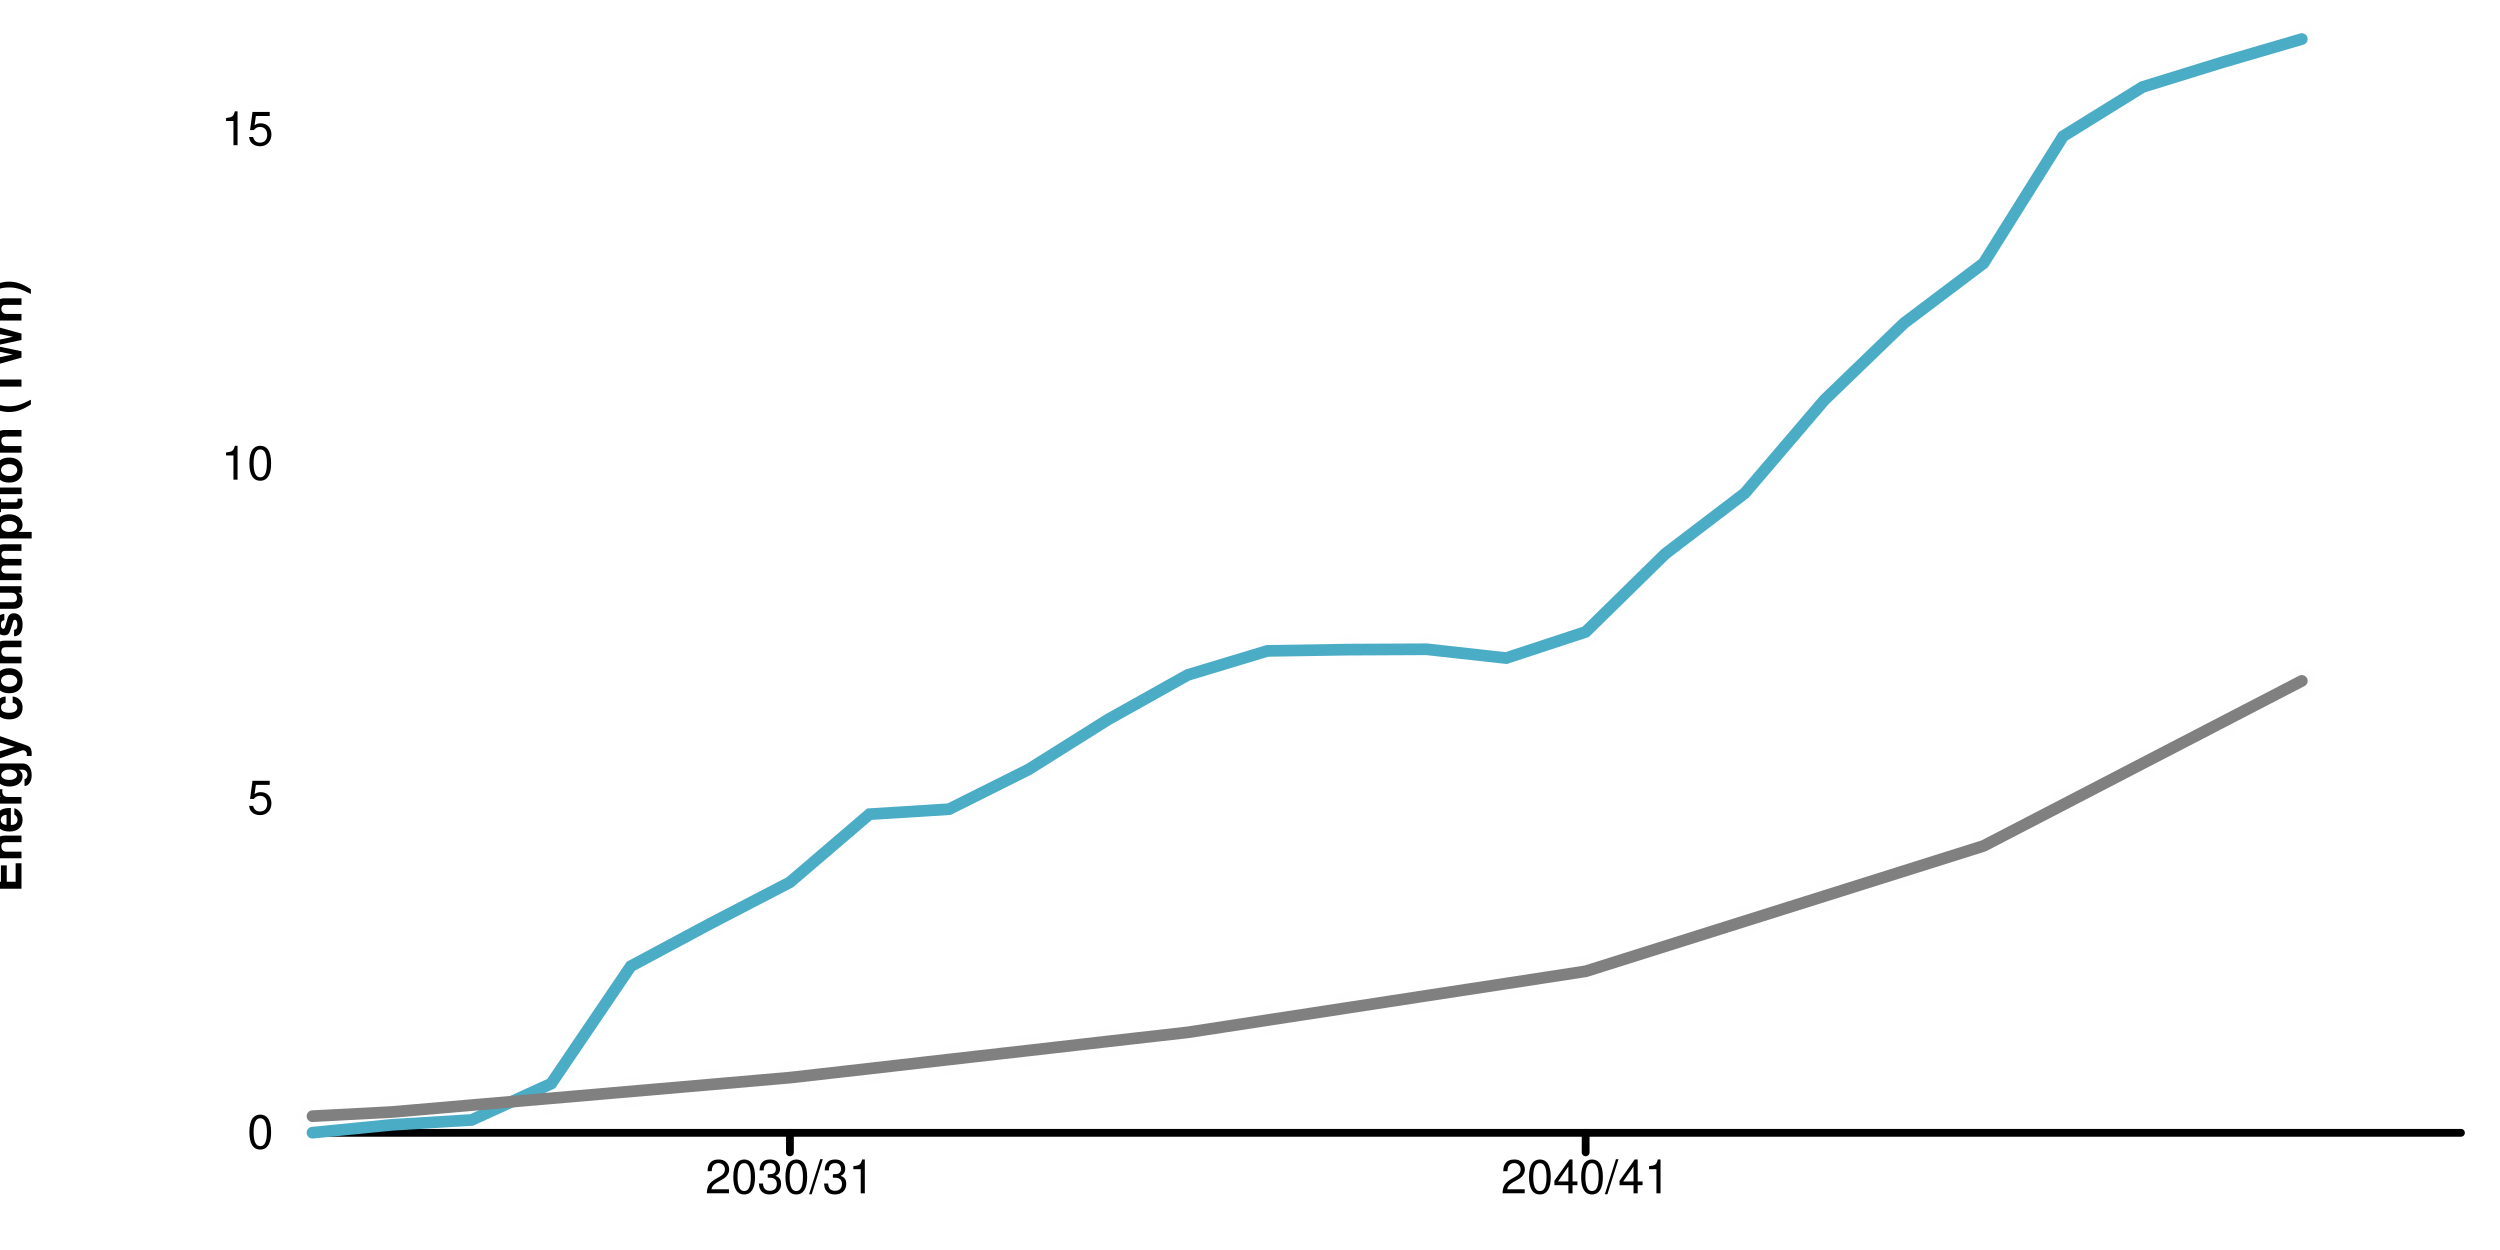
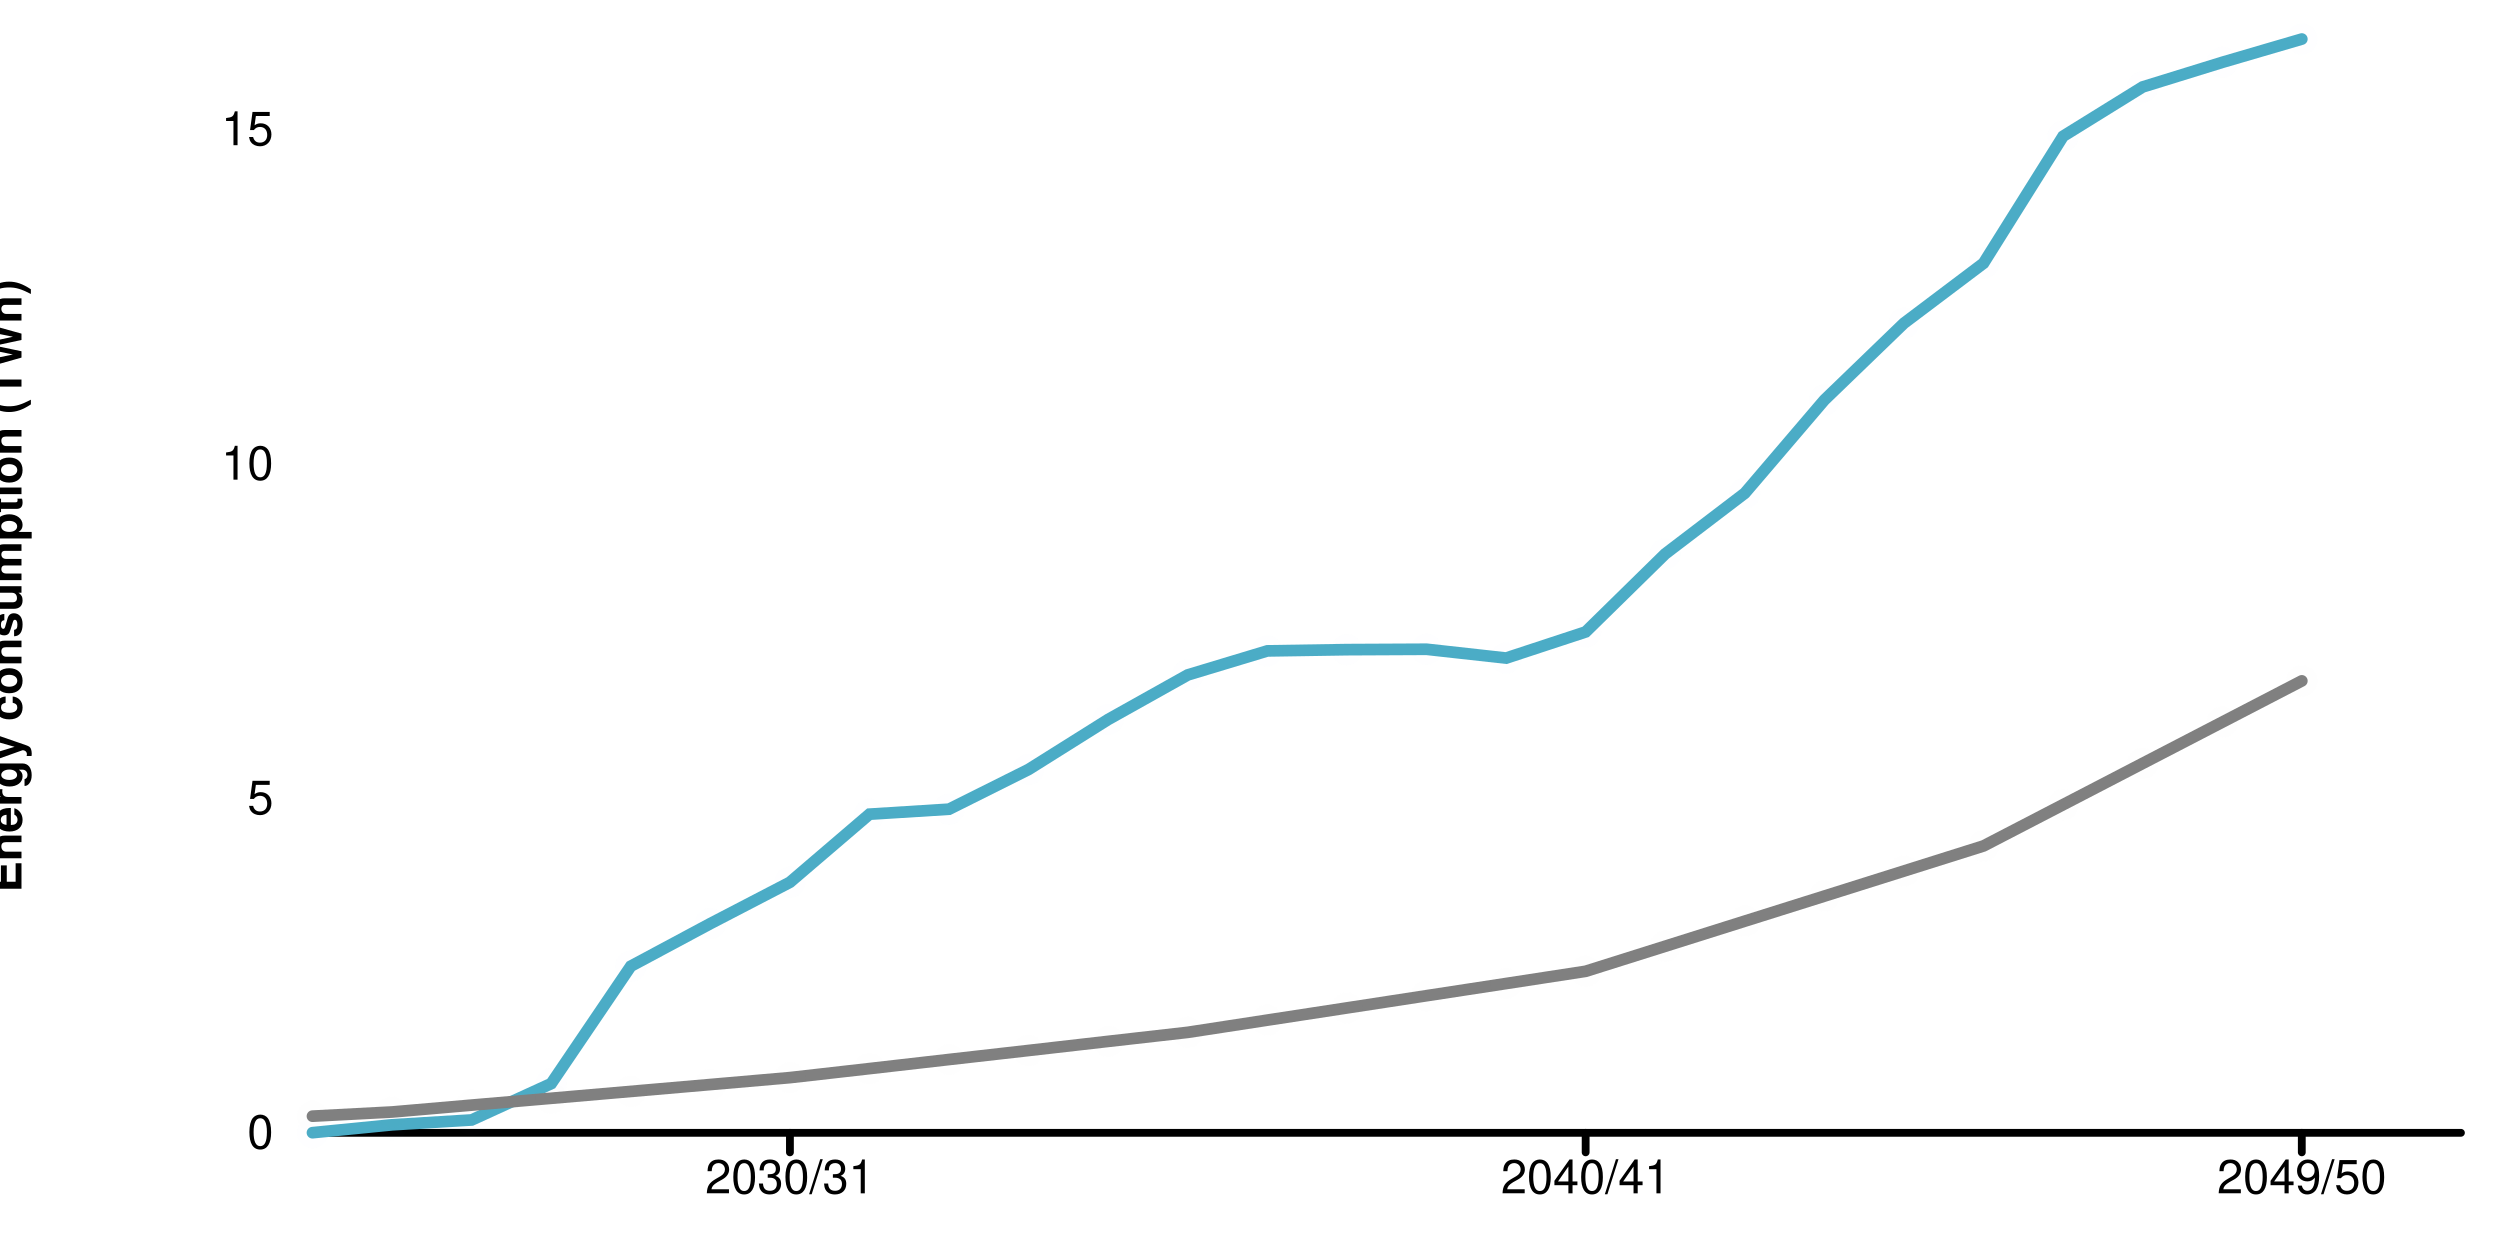
<svg xmlns="http://www.w3.org/2000/svg" width="640" height="320" viewBox="0 0 640 320" preserveAspectRatio="xMinYMin meet" overflow="visible" class="oi-chart-main" data-type="line-chart">
  <defs>
    <style>
	.series path.line { fill-opacity: 0; }
	.series path.line.dotted { stroke-dasharray: 12 20 }
	.series:hover path.line, .series.on path.line { stroke-width: 5; }
	.series .marker { opacity:0.01; }
	.series:hover .marker, .series.active .marker, .series .marker.selected { opacity:1!important; }
	.series .marker:hover, .series .marker.on { r: 6px!important; fill: black; }
	.grid { font-family: "Helvetica Neue",Helvetica,Arial,"Lucida Grande",sans-serif; }
	.grid line { stroke: rgb(0,0,0); stroke-width: 2; stroke-linecap: round; }
	.grid.grid-x text { text-anchor: middle; dominant-baseline: hanging; transform: translateY(10px); }
	.grid.grid-y text { text-anchor: end; dominant-baseline: middle; transform: translateX(-10px); }
	</style>
  </defs>
  <g class="grid grid-y">
    <line x1="80" y1="290" x2="630" y2="290" data-left="80" />
    <text x="80" y="290" text-anchor="end">0</text>
    <text x="80" y="204.389" text-anchor="end">5</text>
    <text x="80" y="118.778" text-anchor="end">10</text>
    <text x="80" y="33.166" text-anchor="end">15</text>
    <text style="text-anchor:middle;dominant-baseline:hanging;font-weight:bold;transform: translateY(150px) rotate(-90deg);">Energy consumption (TWh)</text>
  </g>
  <g class="grid grid-x">
    <line class="tick" x1="202.222" y1="290" x2="202.222" y2="295" />
    <text x="202.222" y="290" text-anchor="middle">2030/31</text>
    <line class="tick" x1="405.926" y1="290" x2="405.926" y2="295" />
    <text x="405.926" y="290" text-anchor="middle">2040/41</text>
+     <line class="tick" x1="589.259" y1="290" x2="589.259" y2="295" />
+     <text x="589.259" y="290" text-anchor="middle">2049/50</text>
    <text style="text-anchor:middle;dominant-baseline:hanging;font-weight:bold;transform: translateY(150px) rotate(-90deg);" />
  </g>
  <g class="data-layer" role="table">
    <g data-scenario="electrolysers" class="series series-1" tabindex="0" role="row" aria-label="Series: Electrolysers" data-series="1">
      <path d="M 80.00,289.97L 100.37,287.95L 120.74,286.71L 141.11,277.40L 161.48,247.35L 181.85,236.44L 202.22,225.86L 222.59,208.43L 242.96,207.15L 263.33,196.97L 283.70,184.18L 304.07,172.78L 324.44,166.63L 344.81,166.31L 365.19,166.21L 385.56,168.47L 405.93,161.77L 426.30,141.79L 446.67,126.26L 467.04,102.41L 487.41,82.75L 507.78,67.39L 528.15,34.88L 548.52,22.26L 568.89,15.96L 589.26,10.00" id="Electrolysers" class="line" stroke="#4BACC6" stroke-width="3" stroke-linecap="round" />
      <circle class="marker" cx="80.00" cy="289.97" data-y="0.002" data-x="2024/25" data-i="0" data-series="1" r="4" fill="#4BACC6" roll="cell" />
      <circle class="marker" cx="100.37" cy="287.95" data-y="0.120" data-x="2025/26" data-i="1" data-series="1" r="4" fill="#4BACC6" roll="cell" />
      <circle class="marker" cx="120.74" cy="286.71" data-y="0.192" data-x="2026/27" data-i="2" data-series="1" r="4" fill="#4BACC6" roll="cell" />
      <circle class="marker" cx="141.11" cy="277.40" data-y="0.736" data-x="2027/28" data-i="3" data-series="1" r="4" fill="#4BACC6" roll="cell" />
      <circle class="marker" cx="161.48" cy="247.35" data-y="2.491" data-x="2028/29" data-i="4" data-series="1" r="4" fill="#4BACC6" roll="cell" />
      <circle class="marker" cx="181.85" cy="236.44" data-y="3.128" data-x="2029/30" data-i="5" data-series="1" r="4" fill="#4BACC6" roll="cell" />
      <circle class="marker" cx="202.22" cy="225.86" data-y="3.746" data-x="2030/31" data-i="6" data-series="1" r="4" fill="#4BACC6" roll="cell" />
      <circle class="marker" cx="222.59" cy="208.43" data-y="4.764" data-x="2031/32" data-i="7" data-series="1" r="4" fill="#4BACC6" roll="cell" />
      <circle class="marker" cx="242.96" cy="207.15" data-y="4.839" data-x="2032/33" data-i="8" data-series="1" r="4" fill="#4BACC6" roll="cell" />
      <circle class="marker" cx="263.33" cy="196.97" data-y="5.433" data-x="2033/34" data-i="9" data-series="1" r="4" fill="#4BACC6" roll="cell" />
      <circle class="marker" cx="283.70" cy="184.18" data-y="6.180" data-x="2034/35" data-i="10" data-series="1" r="4" fill="#4BACC6" roll="cell" />
      <circle class="marker" cx="304.07" cy="172.78" data-y="6.846" data-x="2035/36" data-i="11" data-series="1" r="4" fill="#4BACC6" roll="cell" />
      <circle class="marker" cx="324.44" cy="166.63" data-y="7.205" data-x="2036/37" data-i="12" data-series="1" r="4" fill="#4BACC6" roll="cell" />
      <circle class="marker" cx="344.81" cy="166.31" data-y="7.224" data-x="2037/38" data-i="13" data-series="1" r="4" fill="#4BACC6" roll="cell" />
      <circle class="marker" cx="365.19" cy="166.21" data-y="7.230" data-x="2038/39" data-i="14" data-series="1" r="4" fill="#4BACC6" roll="cell" />
      <circle class="marker" cx="385.56" cy="168.47" data-y="7.098" data-x="2039/40" data-i="15" data-series="1" r="4" fill="#4BACC6" roll="cell" />
      <circle class="marker" cx="405.93" cy="161.77" data-y="7.489" data-x="2040/41" data-i="16" data-series="1" r="4" fill="#4BACC6" roll="cell" />
      <circle class="marker" cx="426.30" cy="141.79" data-y="8.656" data-x="2041/42" data-i="17" data-series="1" r="4" fill="#4BACC6" roll="cell" />
      <circle class="marker" cx="446.67" cy="126.26" data-y="9.563" data-x="2042/43" data-i="18" data-series="1" r="4" fill="#4BACC6" roll="cell" />
      <circle class="marker" cx="467.04" cy="102.41" data-y="10.956" data-x="2043/44" data-i="19" data-series="1" r="4" fill="#4BACC6" roll="cell" />
      <circle class="marker" cx="487.41" cy="82.75" data-y="12.104" data-x="2044/45" data-i="20" data-series="1" r="4" fill="#4BACC6" roll="cell" />
      <circle class="marker" cx="507.78" cy="67.39" data-y="13.001" data-x="2045/46" data-i="21" data-series="1" r="4" fill="#4BACC6" roll="cell" />
      <circle class="marker" cx="528.15" cy="34.88" data-y="14.900" data-x="2046/47" data-i="22" data-series="1" r="4" fill="#4BACC6" roll="cell" />
      <circle class="marker" cx="548.52" cy="22.26" data-y="15.637" data-x="2047/48" data-i="23" data-series="1" r="4" fill="#4BACC6" roll="cell" />
      <circle class="marker" cx="568.89" cy="15.96" data-y="16.005" data-x="2048/49" data-i="24" data-series="1" r="4" fill="#4BACC6" roll="cell" />
      <circle class="marker" cx="589.26" cy="10.00" data-y="16.353" data-x="2049/50" data-i="25" data-series="1" r="4" fill="#4BACC6" roll="cell" />
    </g>
    <g data-scenario="large-industry-fuel-switching" class="series series-2" tabindex="0" role="row" aria-label="Series: Large industry Fuel Switching" data-series="2">
      <path d="M 80.00,285.74L 100.37,284.67L 120.74,282.91L 141.11,281.16L 161.48,279.40L 181.85,277.64L 202.22,275.87L 222.59,273.56L 242.96,271.23L 263.33,268.92L 283.70,266.59L 304.07,264.28L 324.44,261.15L 344.81,258.03L 365.19,254.90L 385.56,251.78L 405.93,248.65L 426.30,242.23L 446.67,235.81L 467.04,229.40L 487.41,222.98L 507.78,216.56L 528.15,206.00L 548.52,195.43L 568.89,184.87L 589.26,174.31" id="Large industry Fuel Switching" class="line" stroke="#808080" stroke-width="3" stroke-linecap="round" />
      <circle class="marker" cx="80.00" cy="285.74" data-y="0.249" data-x="2024/25" data-i="0" data-series="2" r="4" fill="#808080" roll="cell" />
      <circle class="marker" cx="100.37" cy="284.67" data-y="0.311" data-x="2025/26" data-i="1" data-series="2" r="4" fill="#808080" roll="cell" />
      <circle class="marker" cx="120.74" cy="282.91" data-y="0.414" data-x="2026/27" data-i="2" data-series="2" r="4" fill="#808080" roll="cell" />
      <circle class="marker" cx="141.11" cy="281.16" data-y="0.516" data-x="2027/28" data-i="3" data-series="2" r="4" fill="#808080" roll="cell" />
      <circle class="marker" cx="161.48" cy="279.40" data-y="0.619" data-x="2028/29" data-i="4" data-series="2" r="4" fill="#808080" roll="cell" />
      <circle class="marker" cx="181.85" cy="277.64" data-y="0.722" data-x="2029/30" data-i="5" data-series="2" r="4" fill="#808080" roll="cell" />
      <circle class="marker" cx="202.22" cy="275.87" data-y="0.825" data-x="2030/31" data-i="6" data-series="2" r="4" fill="#808080" roll="cell" />
      <circle class="marker" cx="222.59" cy="273.56" data-y="0.960" data-x="2031/32" data-i="7" data-series="2" r="4" fill="#808080" roll="cell" />
      <circle class="marker" cx="242.96" cy="271.23" data-y="1.096" data-x="2032/33" data-i="8" data-series="2" r="4" fill="#808080" roll="cell" />
      <circle class="marker" cx="263.33" cy="268.92" data-y="1.231" data-x="2033/34" data-i="9" data-series="2" r="4" fill="#808080" roll="cell" />
      <circle class="marker" cx="283.70" cy="266.59" data-y="1.367" data-x="2034/35" data-i="10" data-series="2" r="4" fill="#808080" roll="cell" />
      <circle class="marker" cx="304.07" cy="264.28" data-y="1.502" data-x="2035/36" data-i="11" data-series="2" r="4" fill="#808080" roll="cell" />
      <circle class="marker" cx="324.44" cy="261.15" data-y="1.685" data-x="2036/37" data-i="12" data-series="2" r="4" fill="#808080" roll="cell" />
      <circle class="marker" cx="344.81" cy="258.03" data-y="1.867" data-x="2037/38" data-i="13" data-series="2" r="4" fill="#808080" roll="cell" />
      <circle class="marker" cx="365.19" cy="254.90" data-y="2.050" data-x="2038/39" data-i="14" data-series="2" r="4" fill="#808080" roll="cell" />
      <circle class="marker" cx="385.56" cy="251.78" data-y="2.232" data-x="2039/40" data-i="15" data-series="2" r="4" fill="#808080" roll="cell" />
      <circle class="marker" cx="405.93" cy="248.65" data-y="2.415" data-x="2040/41" data-i="16" data-series="2" r="4" fill="#808080" roll="cell" />
      <circle class="marker" cx="426.30" cy="242.23" data-y="2.790" data-x="2041/42" data-i="17" data-series="2" r="4" fill="#808080" roll="cell" />
      <circle class="marker" cx="446.67" cy="235.81" data-y="3.165" data-x="2042/43" data-i="18" data-series="2" r="4" fill="#808080" roll="cell" />
      <circle class="marker" cx="467.04" cy="229.40" data-y="3.539" data-x="2043/44" data-i="19" data-series="2" r="4" fill="#808080" roll="cell" />
      <circle class="marker" cx="487.41" cy="222.98" data-y="3.914" data-x="2044/45" data-i="20" data-series="2" r="4" fill="#808080" roll="cell" />
      <circle class="marker" cx="507.78" cy="216.56" data-y="4.289" data-x="2045/46" data-i="21" data-series="2" r="4" fill="#808080" roll="cell" />
      <circle class="marker" cx="528.15" cy="206.00" data-y="4.906" data-x="2046/47" data-i="22" data-series="2" r="4" fill="#808080" roll="cell" />
      <circle class="marker" cx="548.52" cy="195.43" data-y="5.523" data-x="2047/48" data-i="23" data-series="2" r="4" fill="#808080" roll="cell" />
      <circle class="marker" cx="568.89" cy="184.87" data-y="6.140" data-x="2048/49" data-i="24" data-series="2" r="4" fill="#808080" roll="cell" />
      <circle class="marker" cx="589.26" cy="174.31" data-y="6.757" data-x="2049/50" data-i="25" data-series="2" r="4" fill="#808080" roll="cell" />
    </g>
  </g>
</svg>
